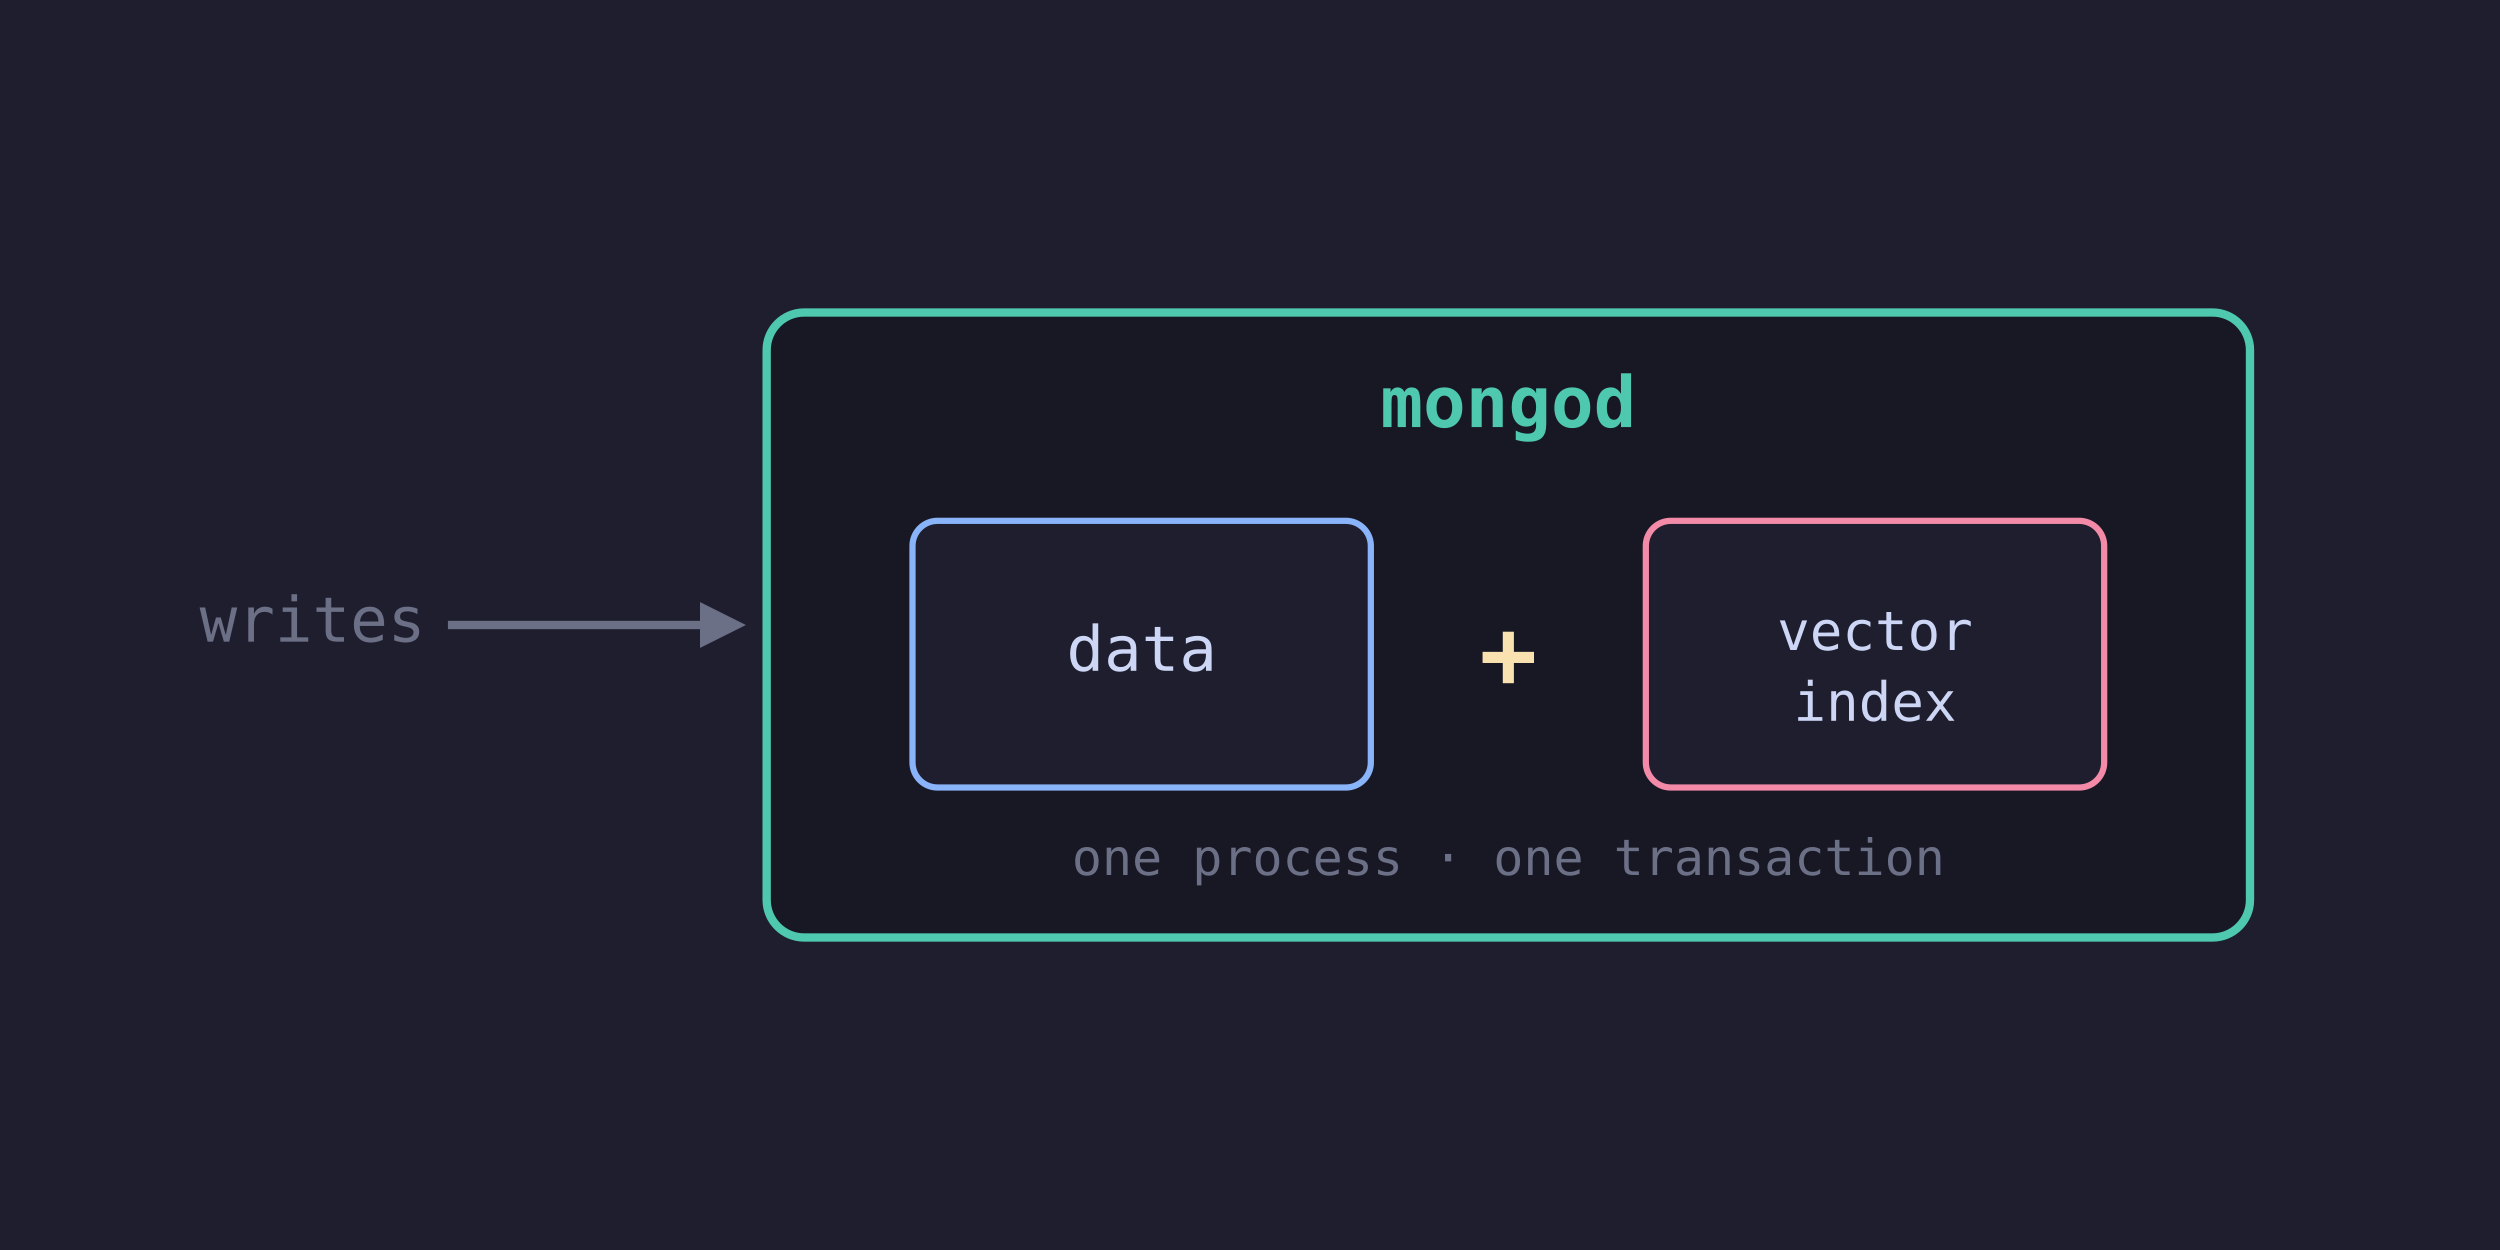
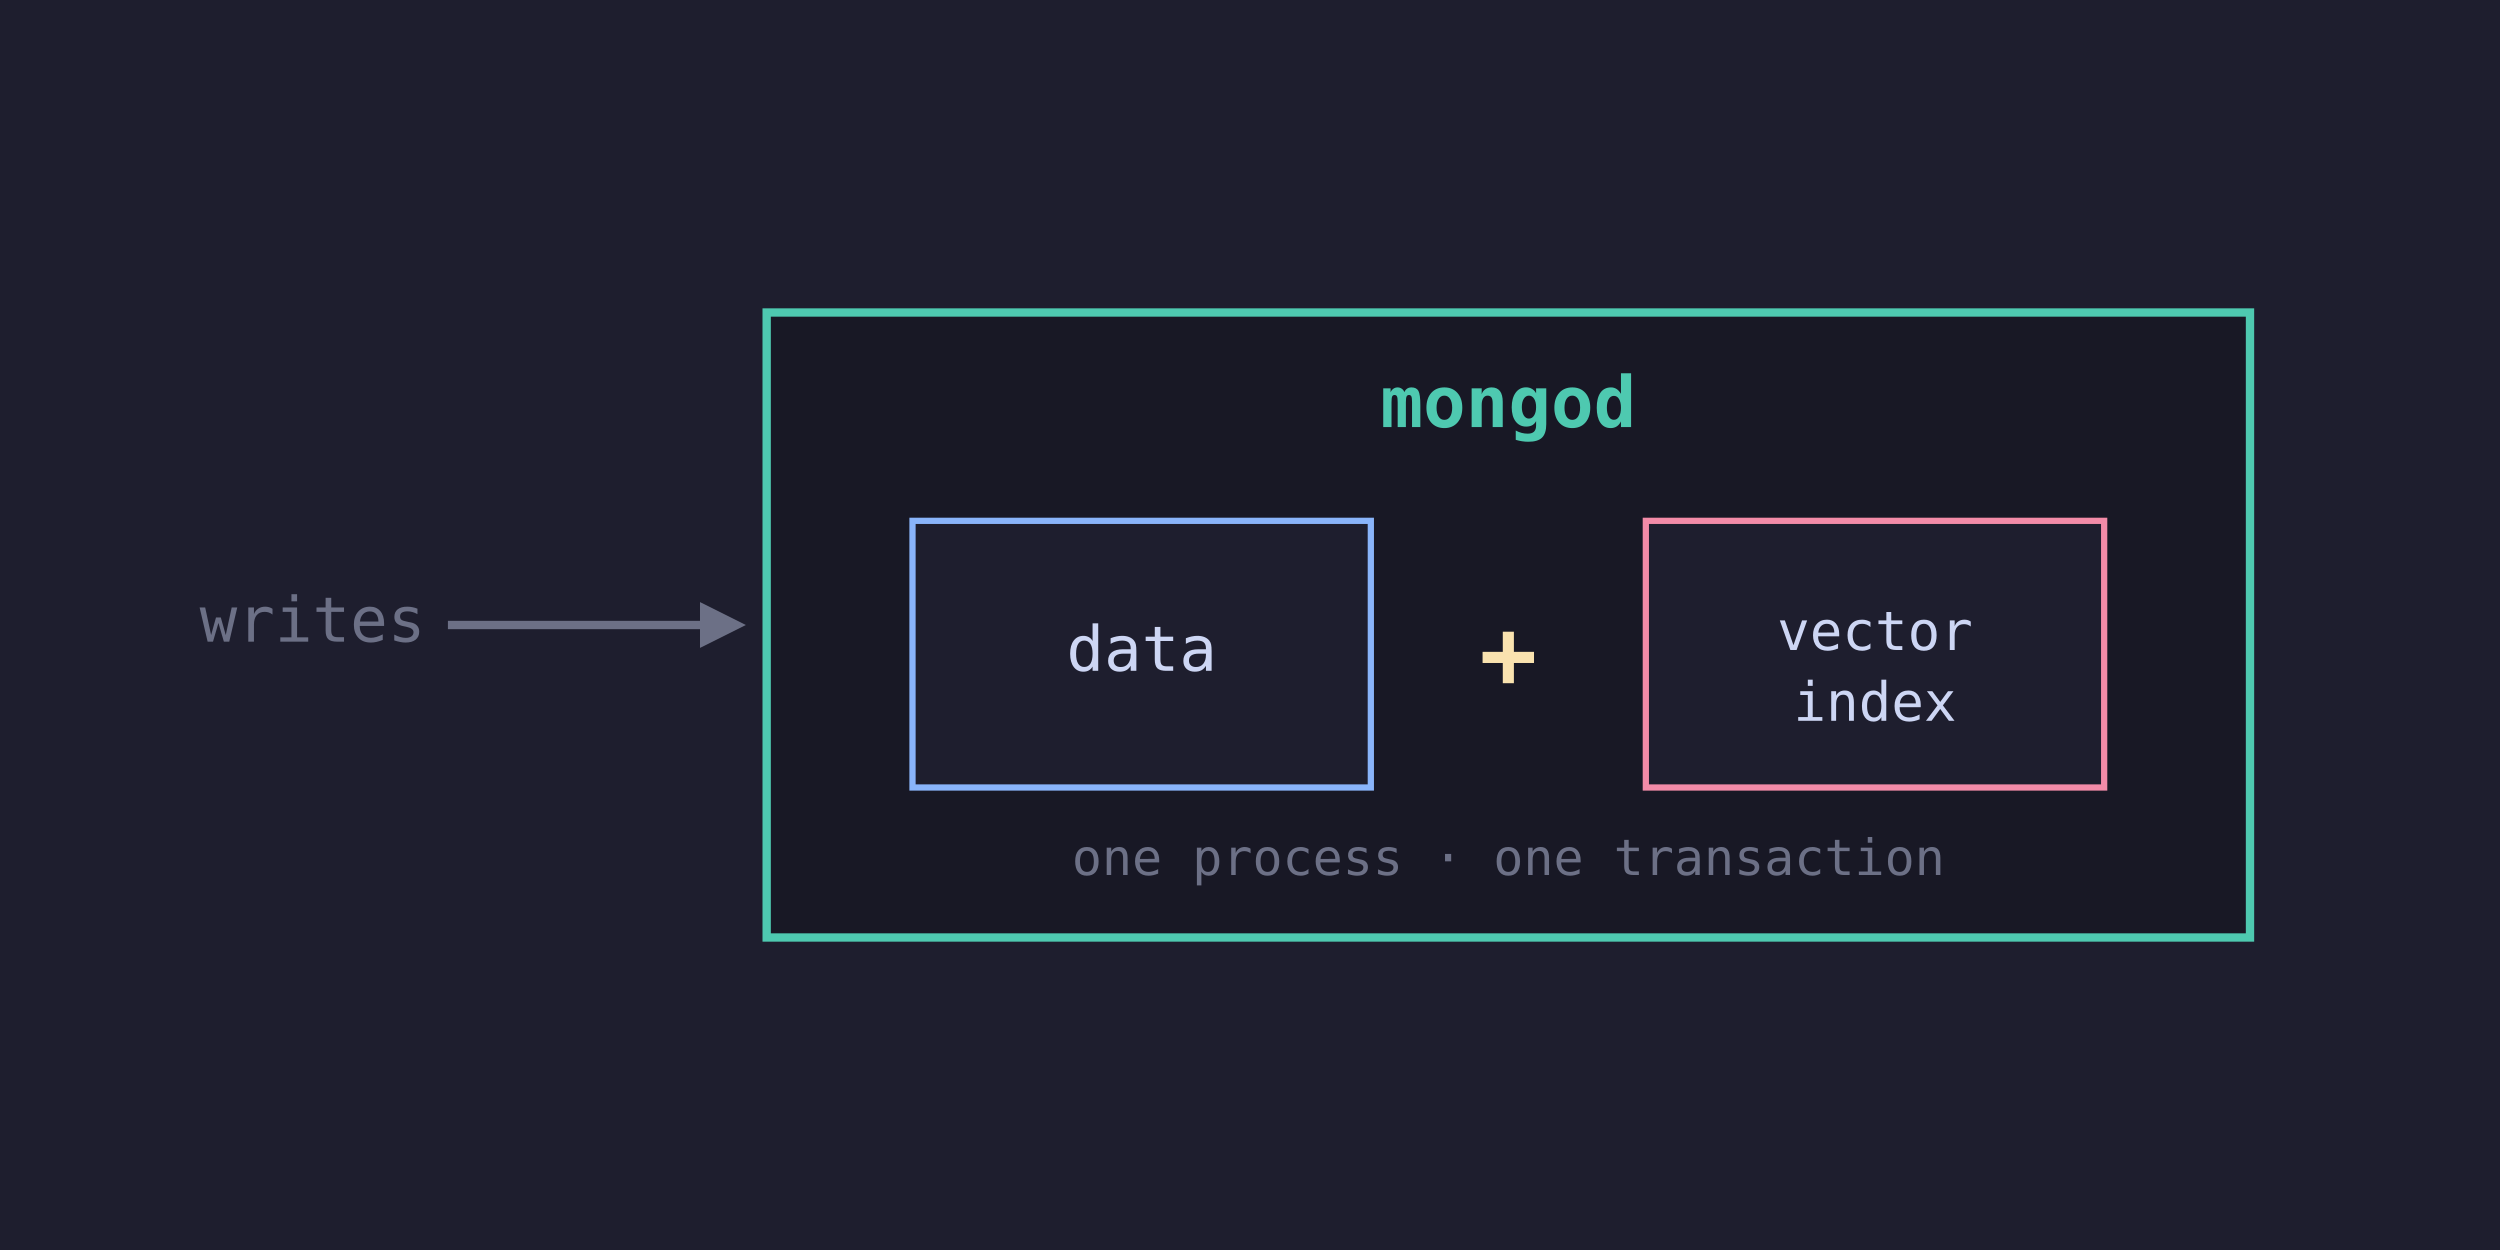
<svg xmlns="http://www.w3.org/2000/svg" viewBox="0 0 1200 600">
  <rect width="1200" height="600" fill="#1e1e2e" />
  <text x="150" y="308" text-anchor="middle" font-family="monospace" font-size="30" fill="#6c7086">writes</text>
  <line x1="215" y1="300" x2="338" y2="300" stroke="#6c7086" stroke-width="4" />
  <polygon points="336,289 358,300 336,311" fill="#6c7086" />
-   <rect x="368" y="150" width="712" height="300" rx="18" fill="#181825" stroke="#4EC9B0" stroke-width="4" />
+   <rect x="368" y="150" width="712" height="300" fill="#181825" stroke="#4EC9B0" stroke-width="4" />
  <text x="724" y="205" text-anchor="middle" font-family="monospace" font-size="34" font-weight="bold" fill="#4EC9B0">mongod</text>
-   <rect x="438" y="250" width="220" height="128" rx="12" fill="#1e1e2e" stroke="#89b4fa" stroke-width="3" />
+   <rect x="438" y="250" width="220" height="128" fill="#1e1e2e" stroke="#89b4fa" stroke-width="3" />
  <text x="548" y="322" text-anchor="middle" font-family="monospace" font-size="30" fill="#cdd6f4">data</text>
  <text x="724" y="330" text-anchor="middle" font-family="monospace" font-size="46" font-weight="bold" fill="#f9e2af">+</text>
-   <rect x="790" y="250" width="220" height="128" rx="12" fill="#1e1e2e" stroke="#f38ba8" stroke-width="3" />
+   <rect x="790" y="250" width="220" height="128" fill="#1e1e2e" stroke="#f38ba8" stroke-width="3" />
  <text x="900" y="312" text-anchor="middle" font-family="monospace" font-size="26" fill="#cdd6f4">vector</text>
  <text x="900" y="346" text-anchor="middle" font-family="monospace" font-size="26" fill="#cdd6f4">index</text>
  <text x="724" y="420" text-anchor="middle" font-family="monospace" font-size="24" fill="#6c7086">one process · one transaction</text>
</svg>
